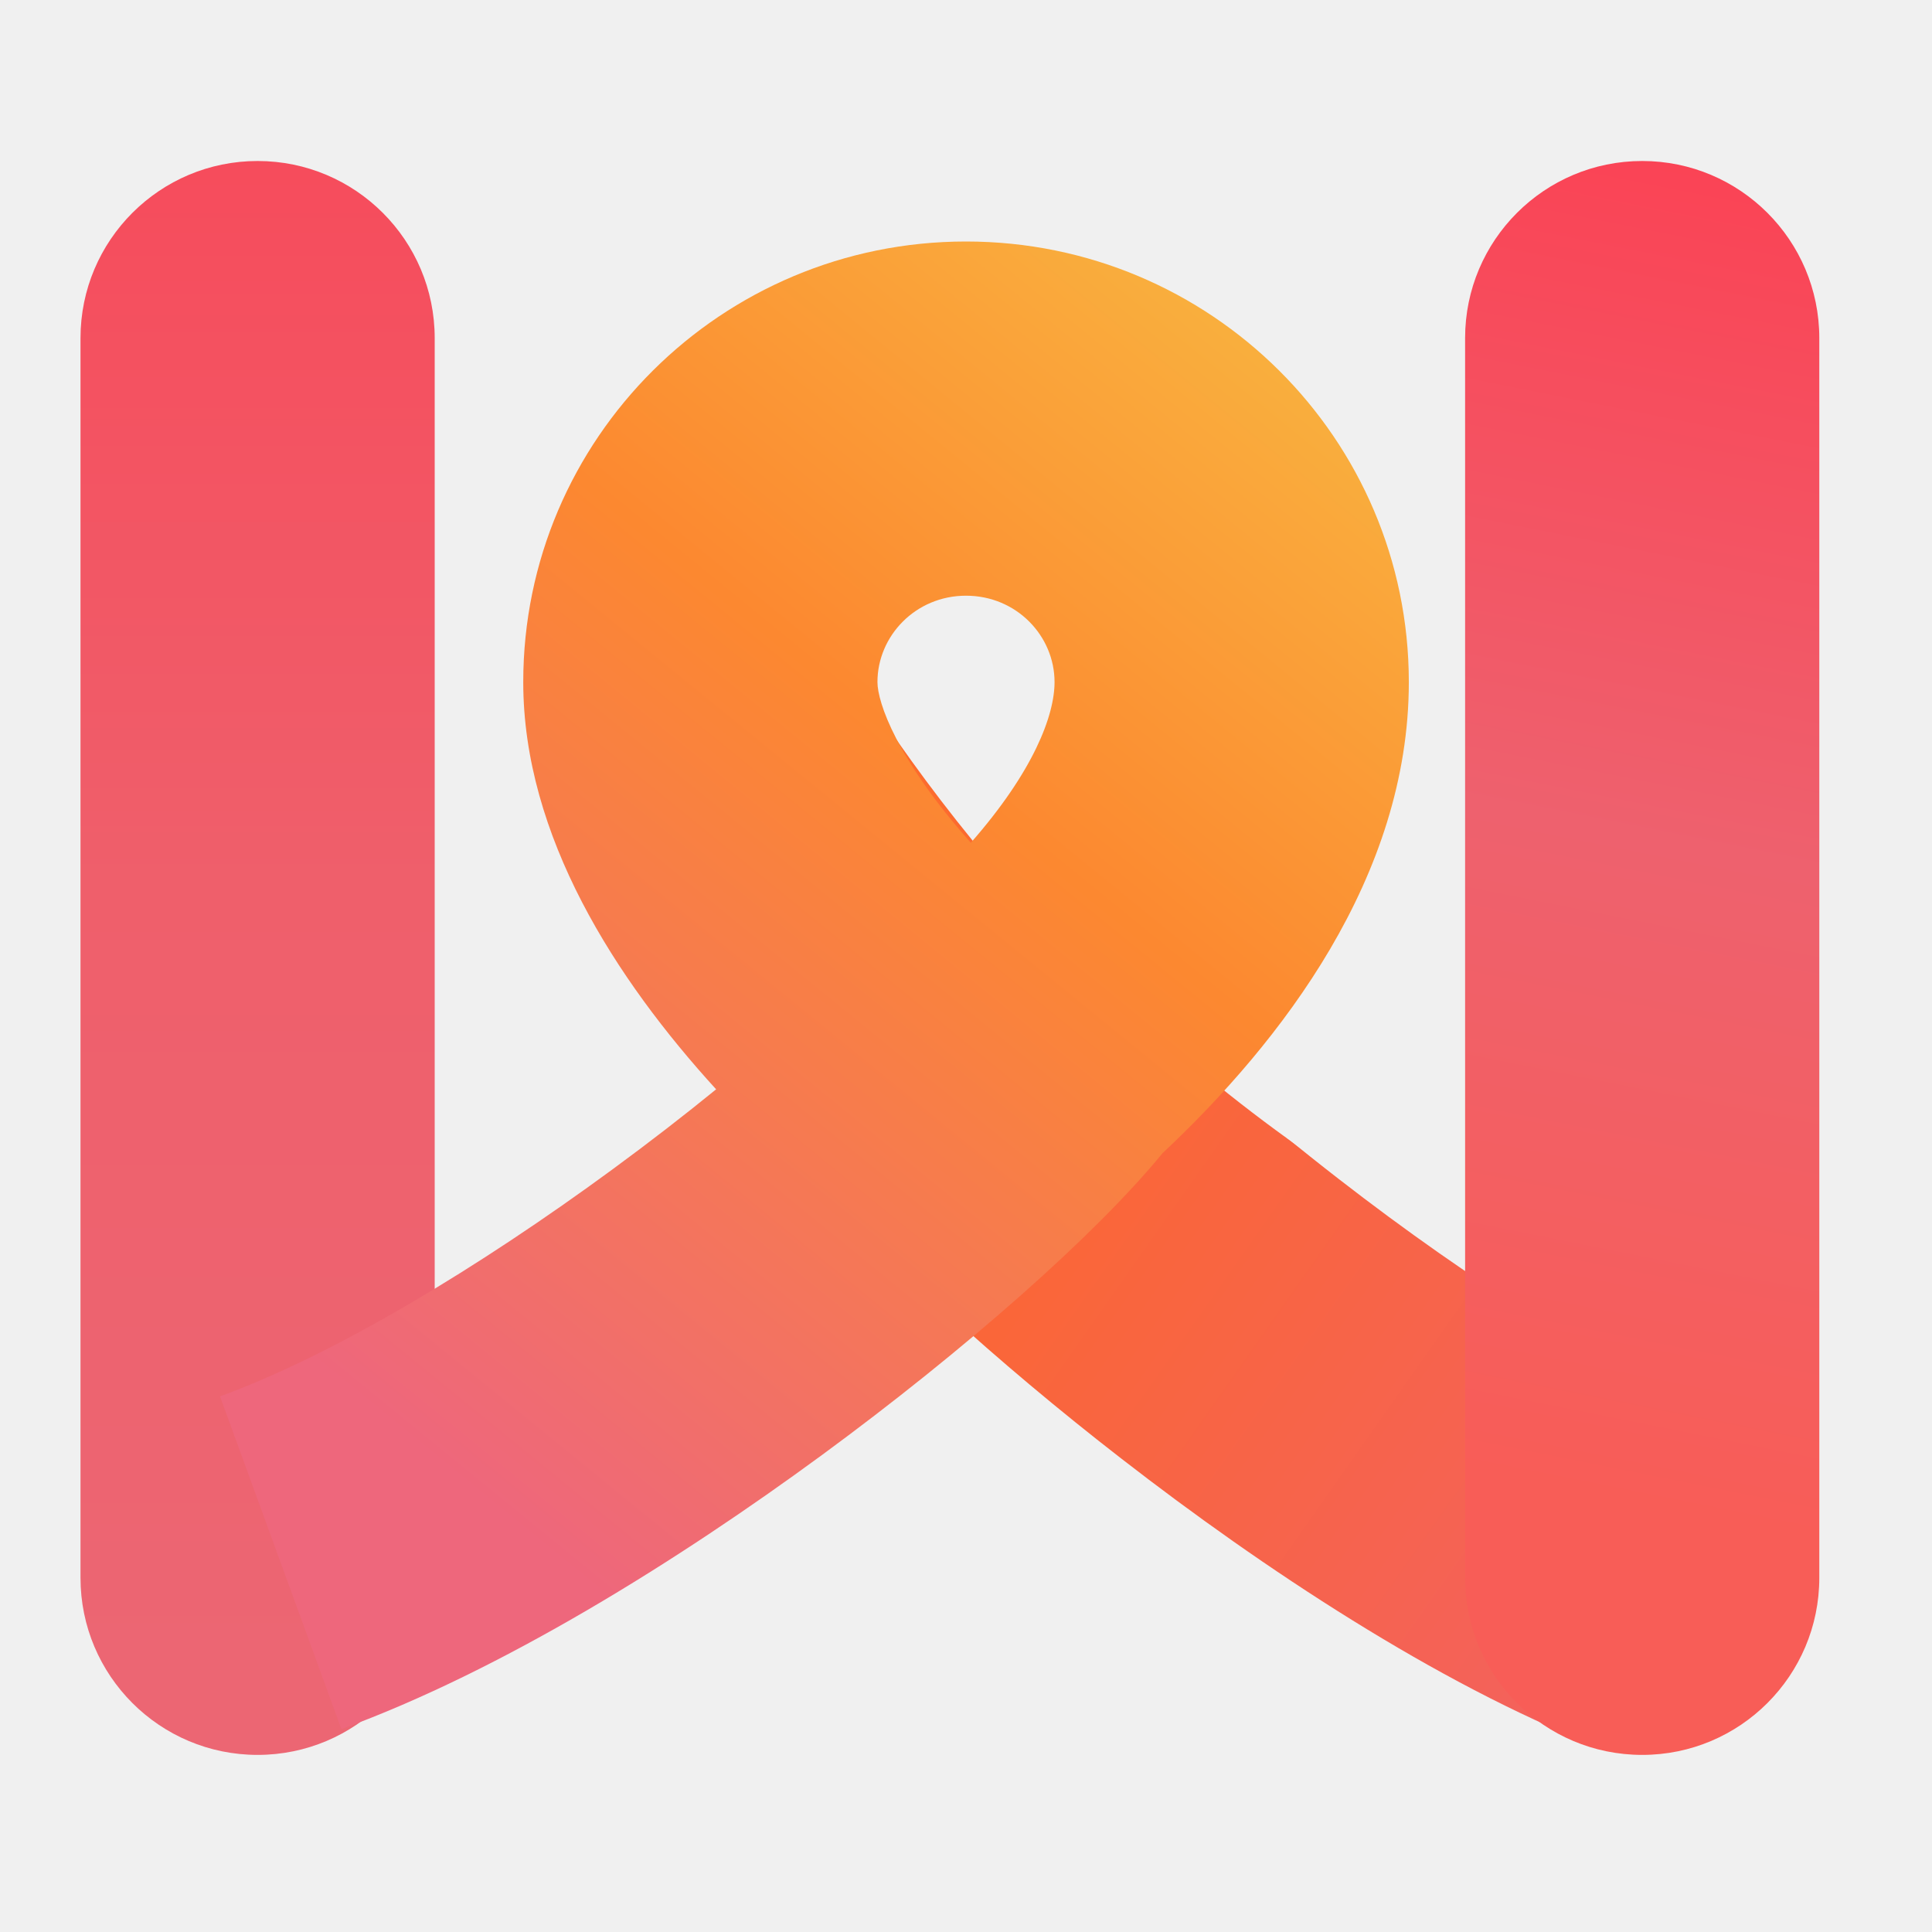
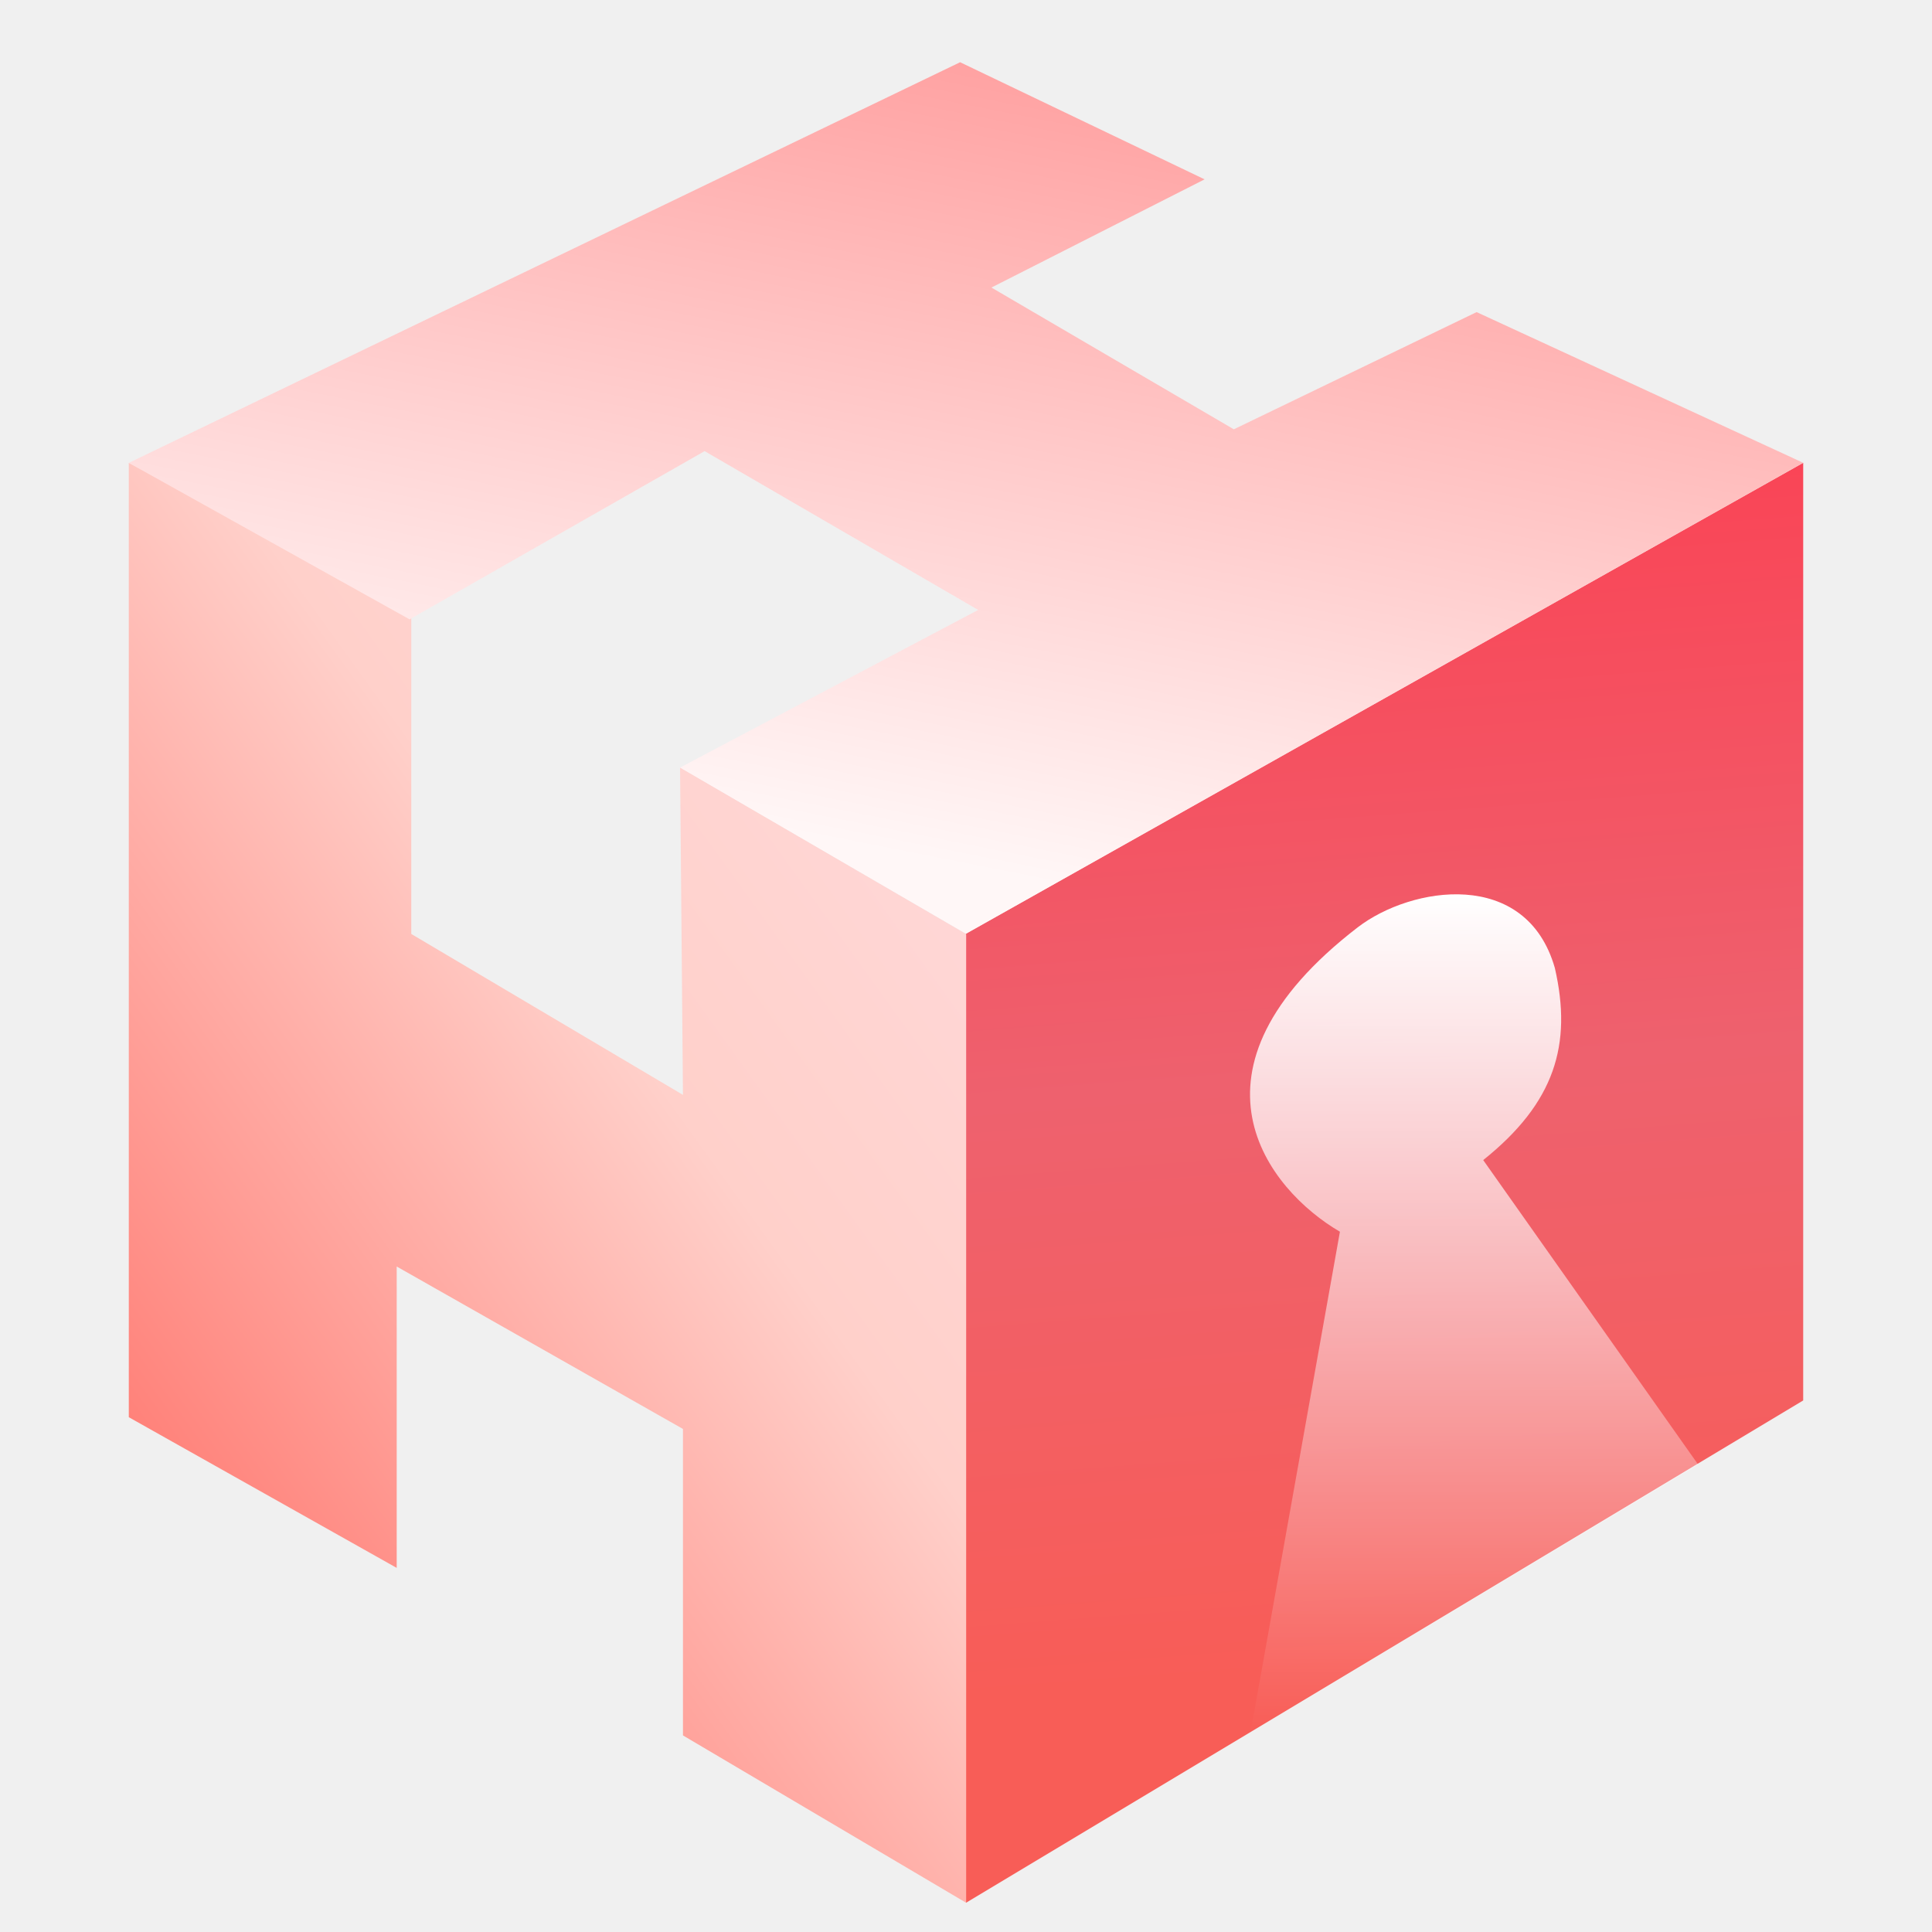
<svg xmlns="http://www.w3.org/2000/svg" width="24" height="24" viewBox="0 0 24 24" fill="none">
-   <path d="M1 4.2a2.2 2.2 0 0 1 4.4 0v15.4a2.2 2.2 0 0 1-4.4 0V4.2z" fill="url(#f415ud0aya)" />
-   <mask id="spzo3yusqc" style="mask-type:alpha" maskUnits="userSpaceOnUse" x="6" y="2" width="16" height="20">
-     <path fill-rule="evenodd" clip-rule="evenodd" d="M13.327 8.418c-.025.412-.328 1.09-1.16 1.929-.857-1.09-1.051-1.812-1.036-2.064a1.087 1.087 0 0 1 1.163-1.004 1.087 1.087 0 0 1 1.033 1.139zm1.907 5.083c1.241-1.236 2.366-2.875 2.485-4.815.184-3.017-2.124-5.613-5.156-5.798-3.032-.186-5.64 2.11-5.824 5.127-.158 2.583 1.799 5.05 3.315 6.556.862 1.015 2.316 2.34 3.883 3.554 1.76 1.365 3.91 2.785 5.881 3.563l1.615-4.093c-1.403-.554-3.17-1.683-4.8-2.947a32.827 32.827 0 0 1-1.399-1.147z" fill="url(#uyt6zcz7qb)" />
-   </mask>
-   <g mask="url(#spzo3yusqc)">
-     <path d="M24.1 17.575c-9.68-1.76-14.3-9.533-15.4-13.2H4.3c-1.1 0-2.2-1.1-2.2 1.1 0 10.634 10.267 17.234 17.6 20.9l4.4-8.8z" fill="url(#oknnh6ikwd)" />
+   <g clip-path="url(#384b5au6ba)">
+     <path d="M22.4 17.397V5.749l-10.432 5.867L12 23.637l10.4-6.24z" fill="url(#bkp0vtz5ab)" />
+     <path d="M16.867 11.519c-2.313 1.78-1.112 3.263-.222 3.782l-1.112 6.23 5.562-3.338-2.67-3.782c.89-.712 1.108-1.435.89-2.386-.356-1.246-1.784-1.016-2.448-.506z" fill="url(#gaae8krimc)" />
+     <path d="M5.11 7.606 1.6 5.749v11.856l3.328 1.872v-3.744l3.556 2.018v3.807l3.518 2.079V11.602L8.448 9.533l.036 4.068-3.375-1.999V7.606z" fill="url(#u44dhg54td)" />
+     <path d="M18.343 3.877 22.4 5.749 12 11.599 8.448 9.535l3.703-1.958-3.398-1.973-3.665 2.09L1.6 5.75 11.927.773l3.037 1.455-2.648 1.344 3.011 1.761 3.016-1.456z" fill="url(#e3dm77zm1e)" />
  </g>
-   <path fill-rule="evenodd" clip-rule="evenodd" d="M13.1 8.473c0 .413-.26 1.108-1.04 1.996-.92-1.035-1.16-1.744-1.16-1.996 0-.572.473-1.073 1.1-1.073.628 0 1.1.5 1.1 1.073zm1.346 5.848c1.469-1.379 3.055-3.428 3.055-5.848C17.5 5.45 15.038 3 12 3 8.963 3 6.5 5.45 6.5 8.473c0 1.913 1.149 3.692 2.396 5.059-.393.32-.825.655-1.287.994-1.662 1.22-3.458 2.304-4.876 2.82l1.508 4.134c1.991-.726 4.178-2.09 5.972-3.407 1.765-1.296 3.395-2.729 4.232-3.752z" fill="url(#ih5zo364se)" />
-   <path d="M18.2 4.2a2.2 2.2 0 0 1 4.4 0v15.4a2.2 2.2 0 0 1-4.4 0V4.2z" fill="url(#2t0xbjo2zf)" />
  <defs>
-     <linearGradient id="f415ud0aya" x1="3.2" y1="2" x2="3.2" y2="21.8" gradientUnits="userSpaceOnUse">
-       <stop stop-color="#F64C5C" />
-       <stop offset=".453" stop-color="#EF5F6B" />
-       <stop offset=".948" stop-color="#EC6673" />
-     </linearGradient>
-     <linearGradient id="uyt6zcz7qb" x1="11.959" y1="12.769" x2="18.732" y2="17.592" gradientUnits="userSpaceOnUse">
-       <stop stop-color="#F8783D" />
-       <stop offset=".995" stop-color="#F9B03E" />
-     </linearGradient>
-     <linearGradient id="oknnh6ikwd" x1="7.501" y1="10.501" x2="21.001" y2="20.001" gradientUnits="userSpaceOnUse">
-       <stop stop-color="#FE6E27" />
-       <stop offset=".453" stop-color="#FA6639" />
-       <stop offset="1" stop-color="#F3615F" />
-     </linearGradient>
-     <linearGradient id="ih5zo364se" x1="14.999" y1="3.5" x2="4" y2="17" gradientUnits="userSpaceOnUse">
-       <stop stop-color="#F9B03E" />
-       <stop offset=".391" stop-color="#FC8830" />
-       <stop offset="1" stop-color="#EE677C" />
-     </linearGradient>
-     <linearGradient id="2t0xbjo2zf" x1="19.3" y1="18.5" x2="22.6" y2="2" gradientUnits="userSpaceOnUse">
+     <linearGradient id="bkp0vtz5ab" x1="19.763" y1="20.552" x2="18.607" y2="5.293" gradientUnits="userSpaceOnUse">
      <stop stop-color="#F85D57" />
      <stop offset=".484" stop-color="#EE616E" />
      <stop offset="1" stop-color="#FB4254" />
    </linearGradient>
+     <linearGradient id="gaae8krimc" x1="18.311" y1="11.135" x2="18.311" y2="21.53" gradientUnits="userSpaceOnUse">
+       <stop stop-color="#fff" />
+       <stop offset="1" stop-color="#fff" stop-opacity="0" />
+     </linearGradient>
+     <linearGradient id="u44dhg54td" x1="10.465" y1="7.84" x2="-.157" y2="15.49" gradientUnits="userSpaceOnUse">
+       <stop stop-color="#FFD8D8" />
+       <stop offset=".391" stop-color="#FFD0CA" />
+       <stop offset="1" stop-color="#FF8078" />
+     </linearGradient>
+     <linearGradient id="e3dm77zm1e" x1="17.896" y1="-1.359" x2="15.101" y2="12.772" gradientUnits="userSpaceOnUse">
+       <stop stop-color="#FF8686" />
+       <stop offset=".906" stop-color="#FFF7F7" />
+     </linearGradient>
+     <clipPath id="384b5au6ba">
+       <path fill="#fff" d="M0 0h24v24H0z" />
+     </clipPath>
  </defs>
</svg>
